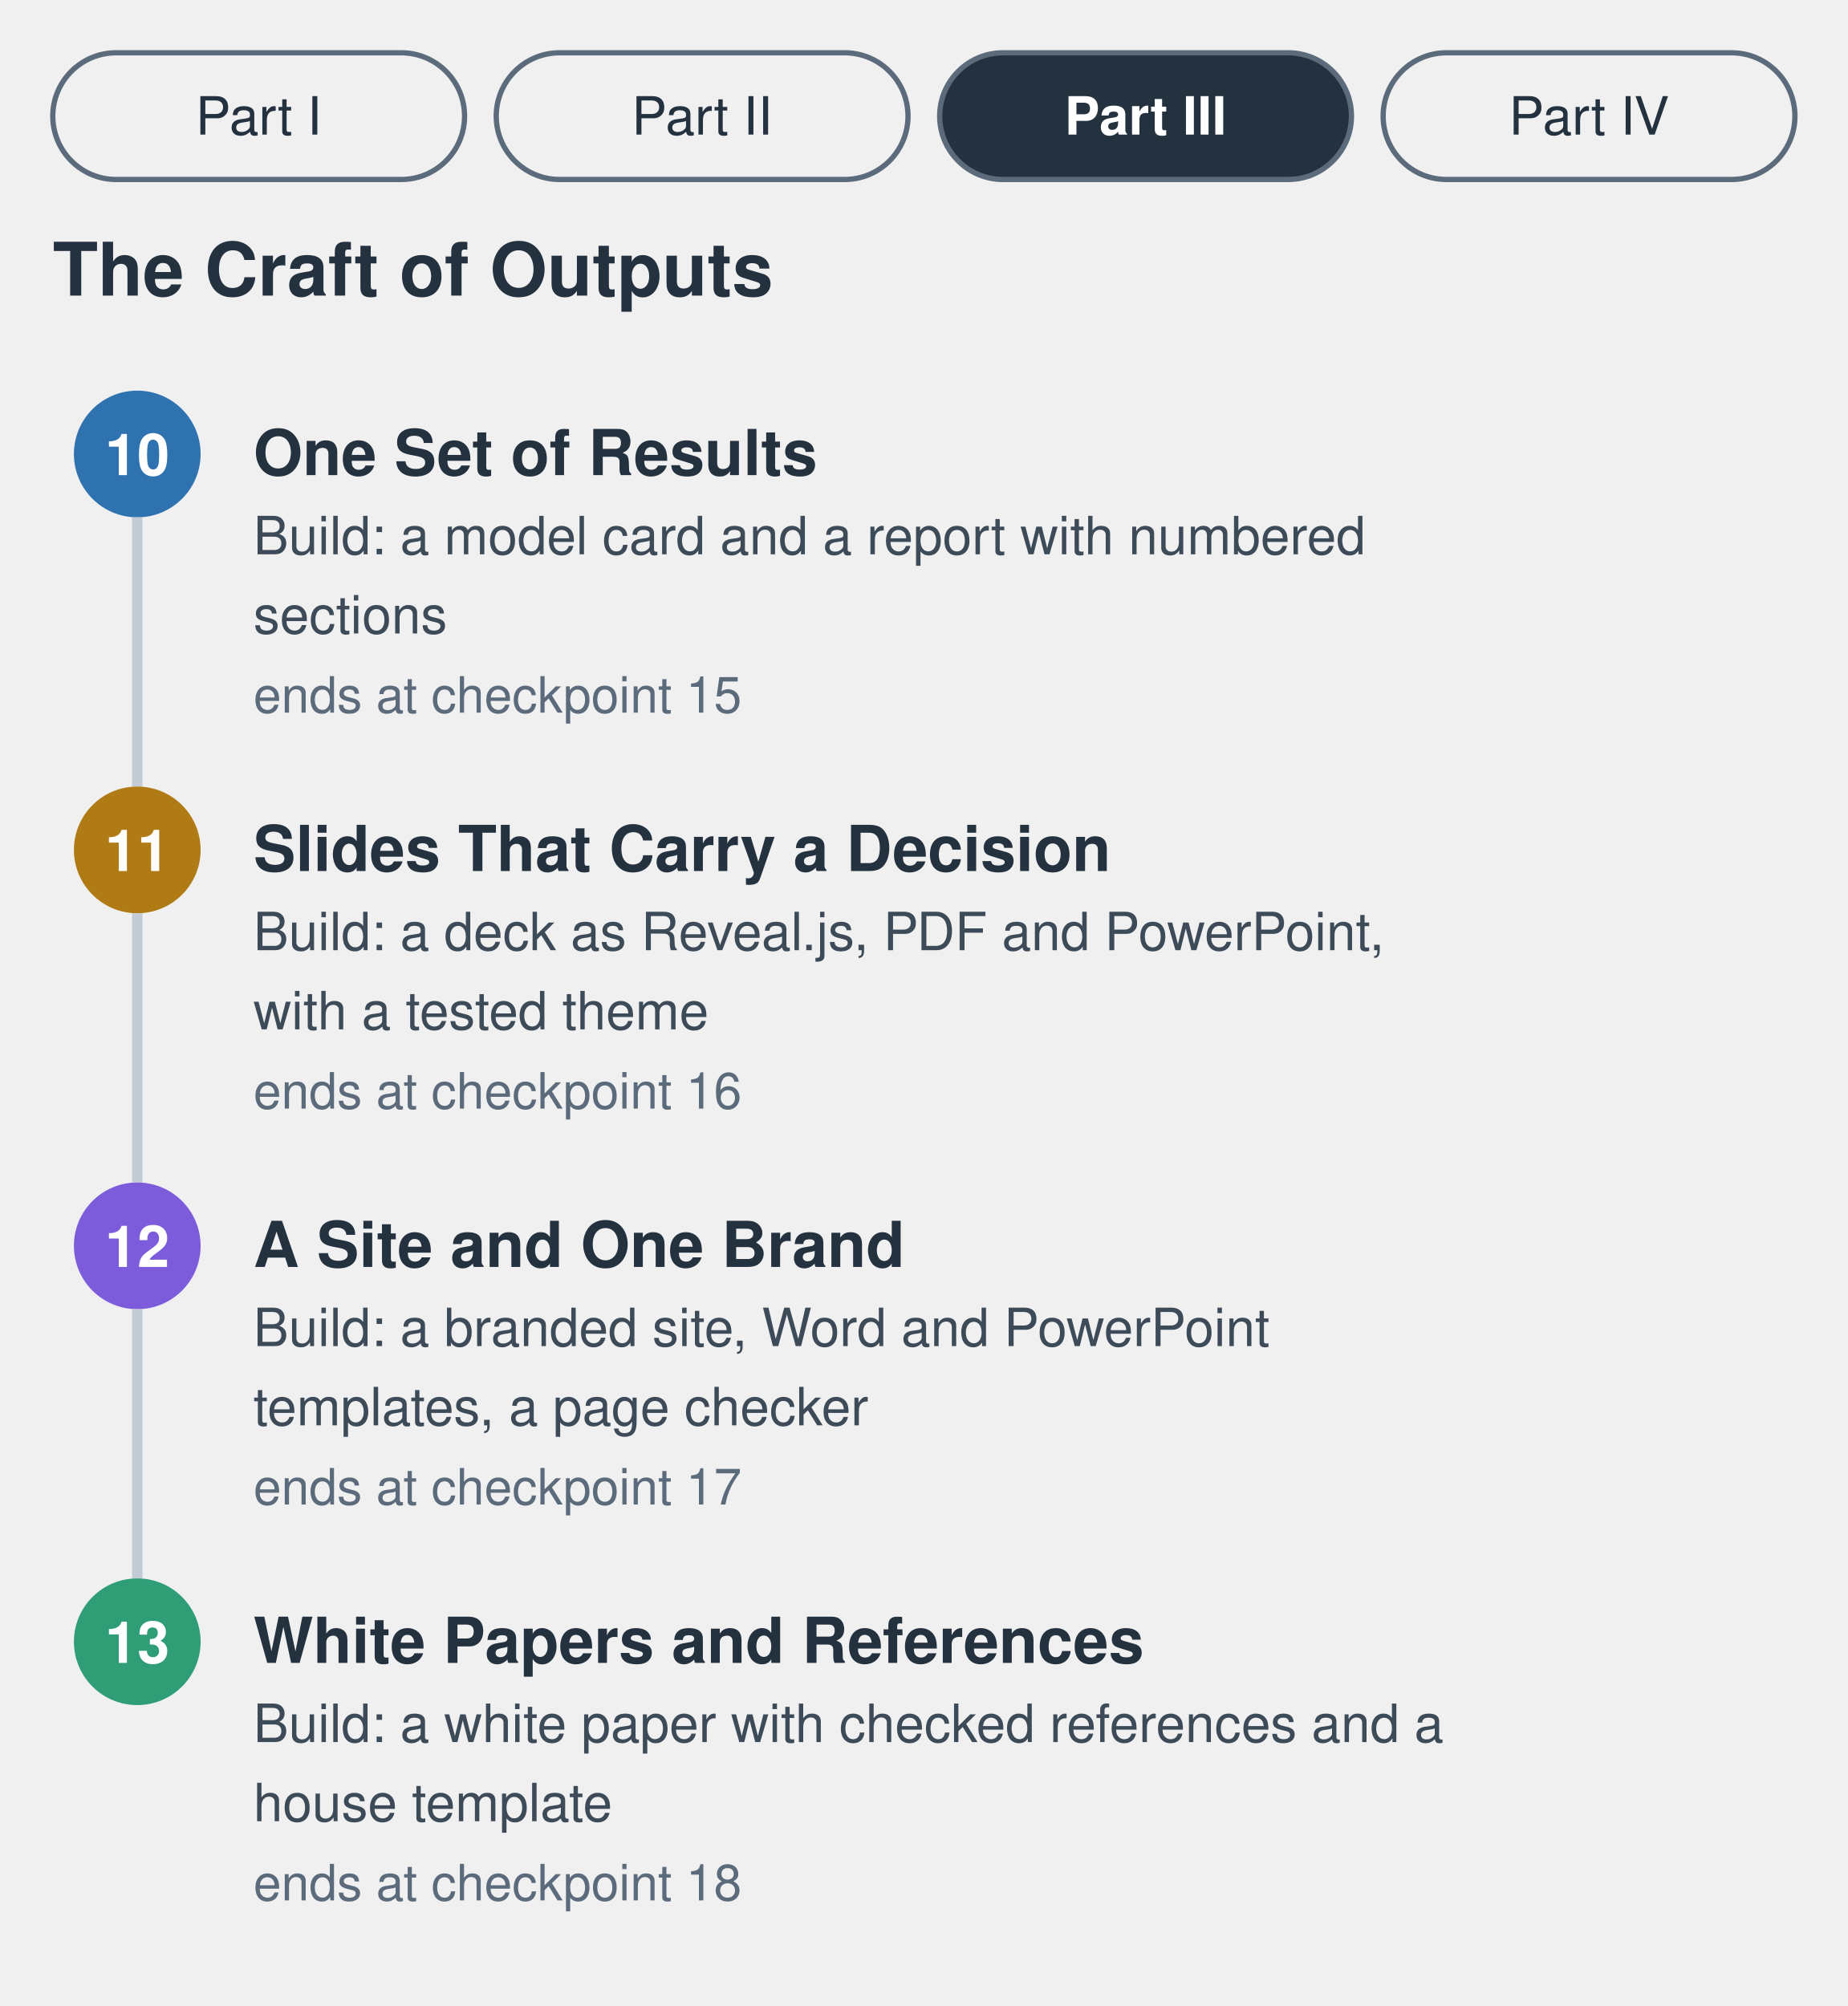
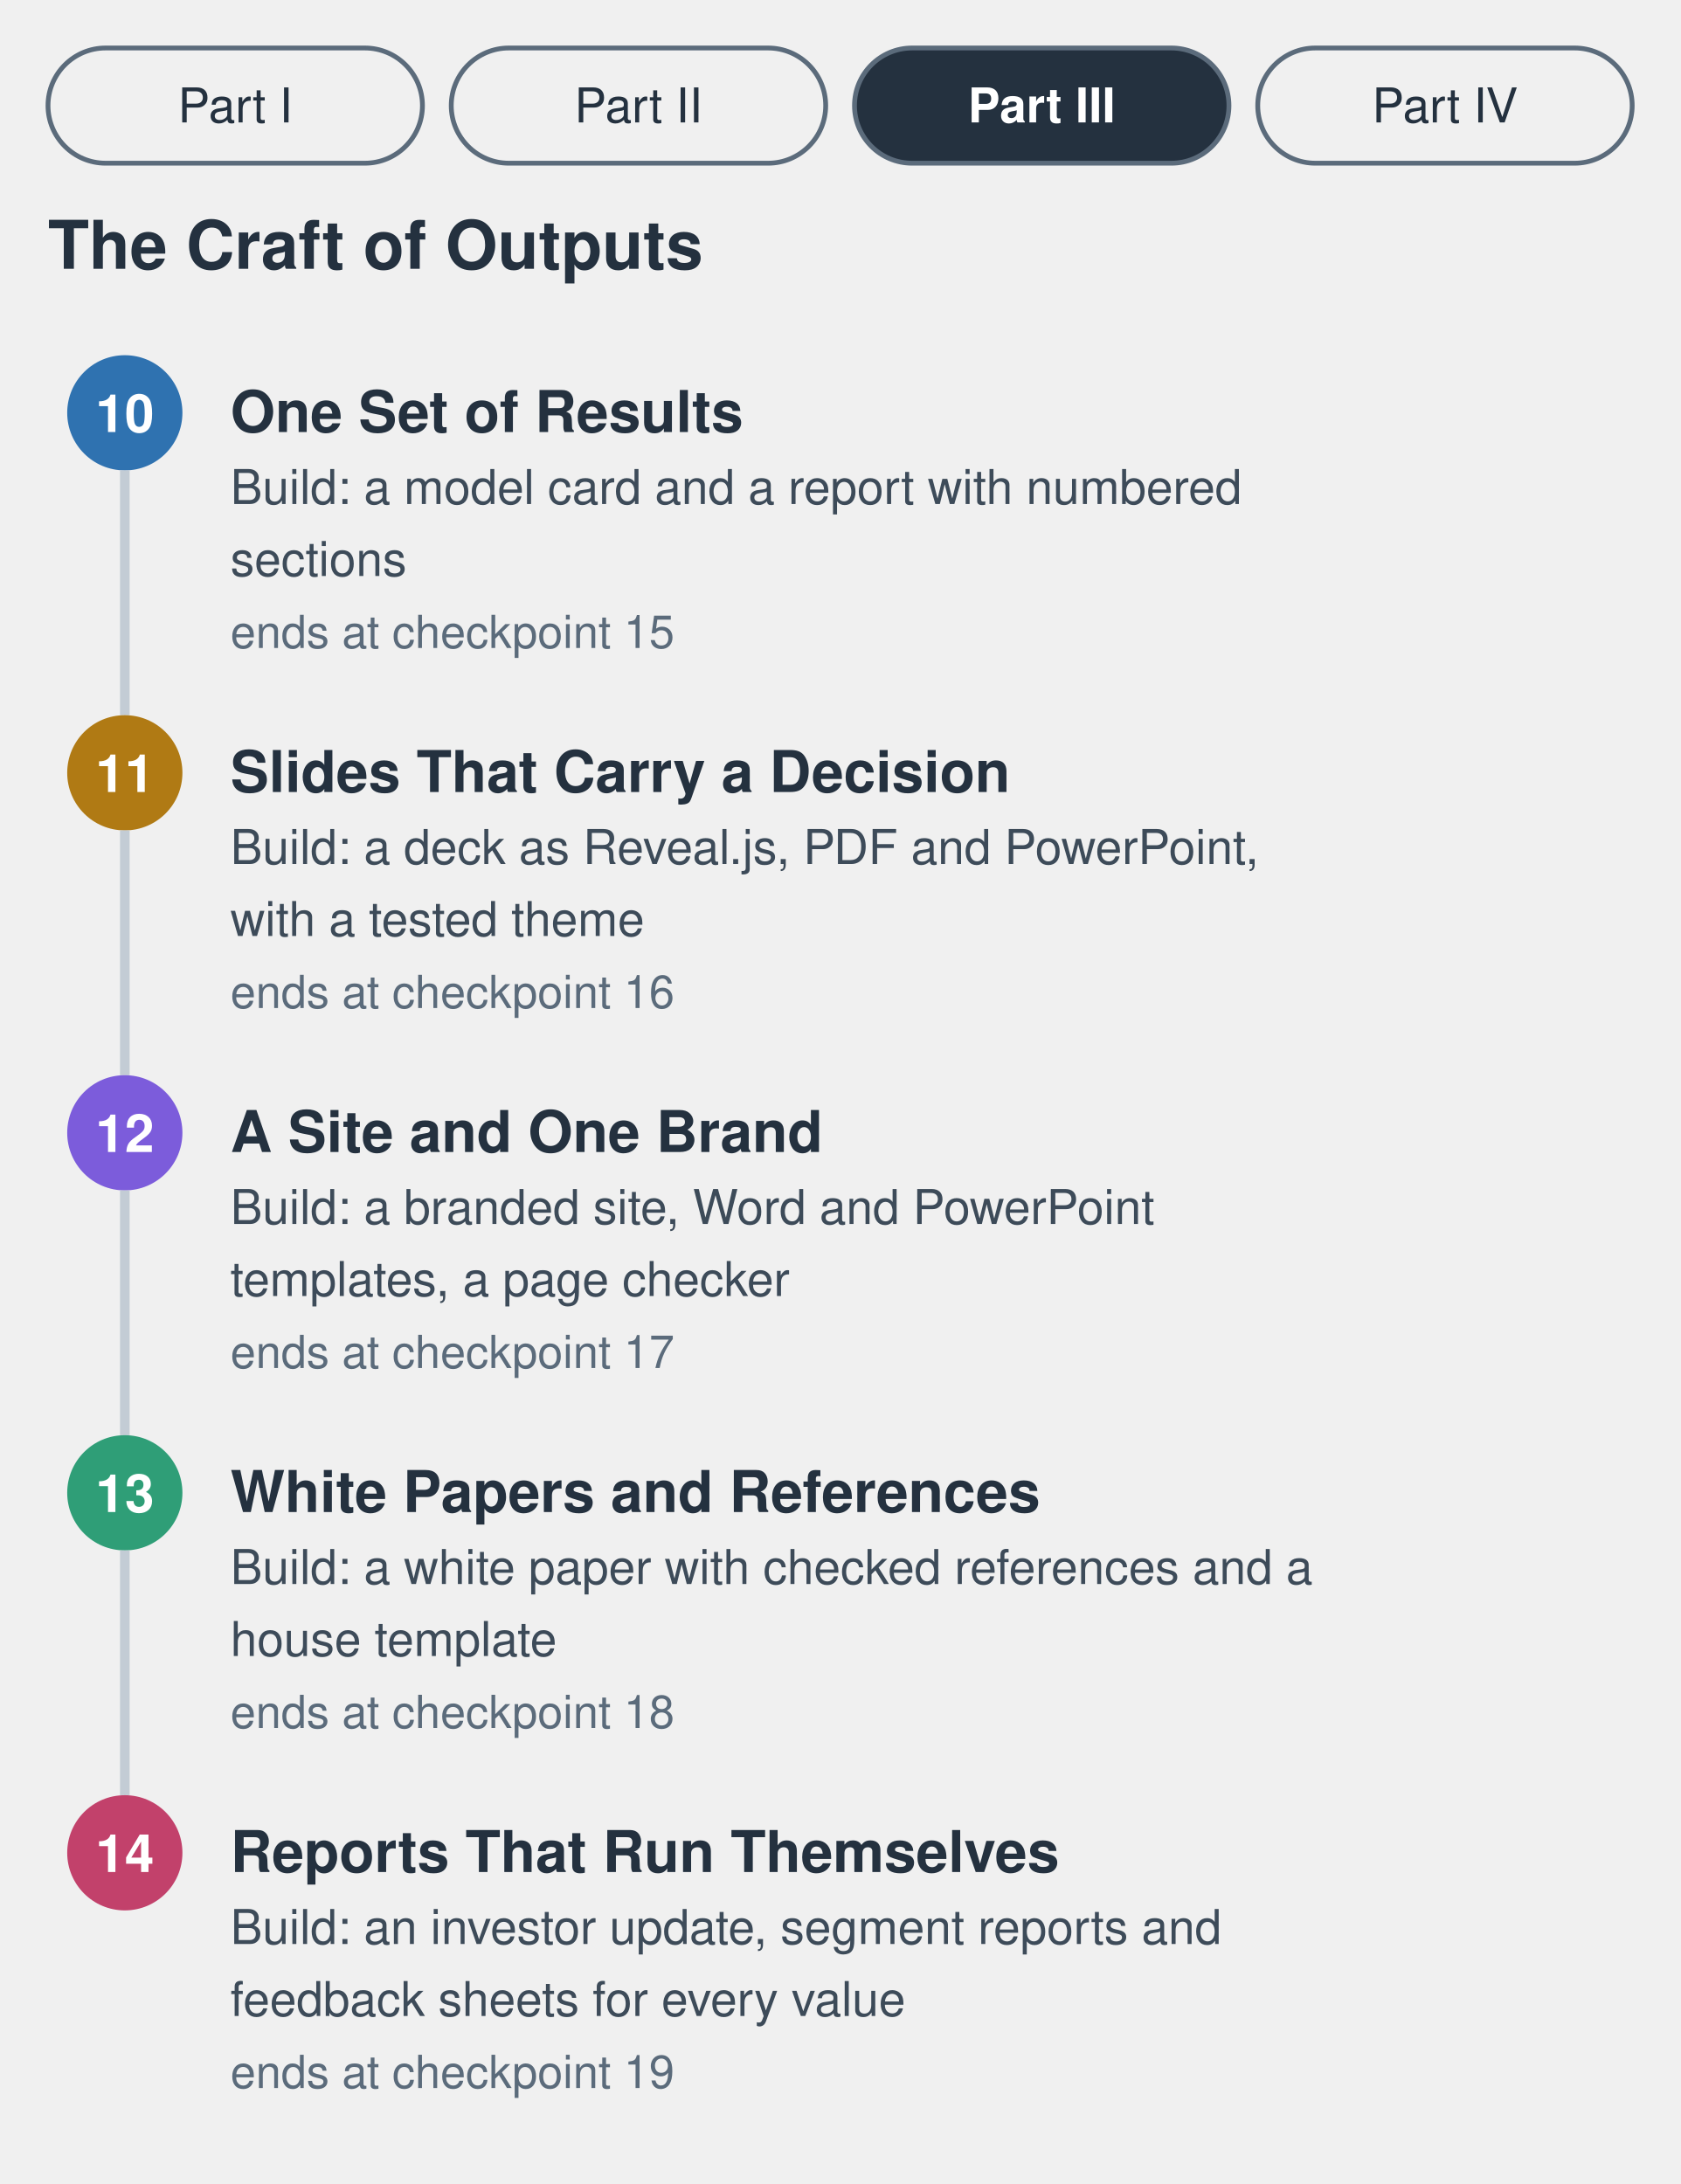
- <svg xmlns="http://www.w3.org/2000/svg" viewBox="0 0 700 760" role="img" aria-labelledby="t d">
+ <svg xmlns="http://www.w3.org/2000/svg" viewBox="0 0 700 910" role="img" aria-labelledby="t d">
  <style>
  text { font-family: "Avenir Next", "Helvetica Neue", Helvetica, Arial, sans-serif; fill: #24313f; }
  .h { font-size: 28px; font-weight: 700; }
  .t { font-size: 24px; font-weight: 600; }
  .s { font-size: 20px; }
  .g { font-size: 20px; fill: #3d4b59; }
  .n { font-size: 19px; fill: #5b6b7b; }
  .num { font-size: 22px; font-weight: 700; fill: #ffffff; }
  .on { fill: #ffffff; font-weight: 700; }
</style>
  <rect x="20" y="20" width="156" height="48" rx="24" fill="none" stroke="#5b6b7b" stroke-width="2" />
  <text x="98" y="51" text-anchor="middle" class="s">Part I</text>
  <rect x="188" y="20" width="156" height="48" rx="24" fill="none" stroke="#5b6b7b" stroke-width="2" />
  <text x="266" y="51" text-anchor="middle" class="s">Part II</text>
  <rect x="356" y="20" width="156" height="48" rx="24" fill="#24313f" stroke="#5b6b7b" stroke-width="2" />
  <text x="434" y="51" text-anchor="middle" class="s on">Part III</text>
  <rect x="524" y="20" width="156" height="48" rx="24" fill="none" stroke="#5b6b7b" stroke-width="2" />
  <text x="602" y="51" text-anchor="middle" class="s">Part IV</text>
  <text x="20" y="112" class="h">The Craft of Outputs</text>
  <circle cx="52" cy="172" r="24" fill="#2f72b0" />
  <text x="52" y="180" text-anchor="middle" class="num">10</text>
  <text x="96" y="180" class="t">One Set of Results</text>
  <text x="96" y="210" class="g">Build: a model card and a report with numbered</text>
  <text x="96" y="240" class="g">sections</text>
  <text x="96" y="270" class="n">ends at checkpoint 15</text>
  <line x1="52" y1="196" x2="52" y2="298" stroke="#c3ccd5" stroke-width="4" />
  <circle cx="52" cy="322" r="24" fill="#b07a14" />
  <text x="52" y="330" text-anchor="middle" class="num">11</text>
  <text x="96" y="330" class="t">Slides That Carry a Decision</text>
  <text x="96" y="360" class="g">Build: a deck as Reveal.js, PDF and PowerPoint,</text>
  <text x="96" y="390" class="g">with a tested theme</text>
  <text x="96" y="420" class="n">ends at checkpoint 16</text>
  <line x1="52" y1="346" x2="52" y2="448" stroke="#c3ccd5" stroke-width="4" />
  <circle cx="52" cy="472" r="24" fill="#7c5cdb" />
  <text x="52" y="480" text-anchor="middle" class="num">12</text>
  <text x="96" y="480" class="t">A Site and One Brand</text>
  <text x="96" y="510" class="g">Build: a branded site, Word and PowerPoint</text>
  <text x="96" y="540" class="g">templates, a page checker</text>
  <text x="96" y="570" class="n">ends at checkpoint 17</text>
  <line x1="52" y1="496" x2="52" y2="598" stroke="#c3ccd5" stroke-width="4" />
  <circle cx="52" cy="622" r="24" fill="#2f9e77" />
  <text x="52" y="630" text-anchor="middle" class="num">13</text>
  <text x="96" y="630" class="t">White Papers and References</text>
  <text x="96" y="660" class="g">Build: a white paper with checked references and a</text>
  <text x="96" y="690" class="g">house template</text>
  <text x="96" y="720" class="n">ends at checkpoint 18</text>
+   <line x1="52" y1="646" x2="52" y2="748" stroke="#c3ccd5" stroke-width="4" />
+   <circle cx="52" cy="772" r="24" fill="#c2416b" />
+   <text x="52" y="780" text-anchor="middle" class="num">14</text>
+   <text x="96" y="780" class="t">Reports That Run Themselves</text>
+   <text x="96" y="810" class="g">Build: an investor update, segment reports and</text>
+   <text x="96" y="840" class="g">feedback sheets for every value</text>
+   <text x="96" y="870" class="n">ends at checkpoint 19</text>
</svg>
